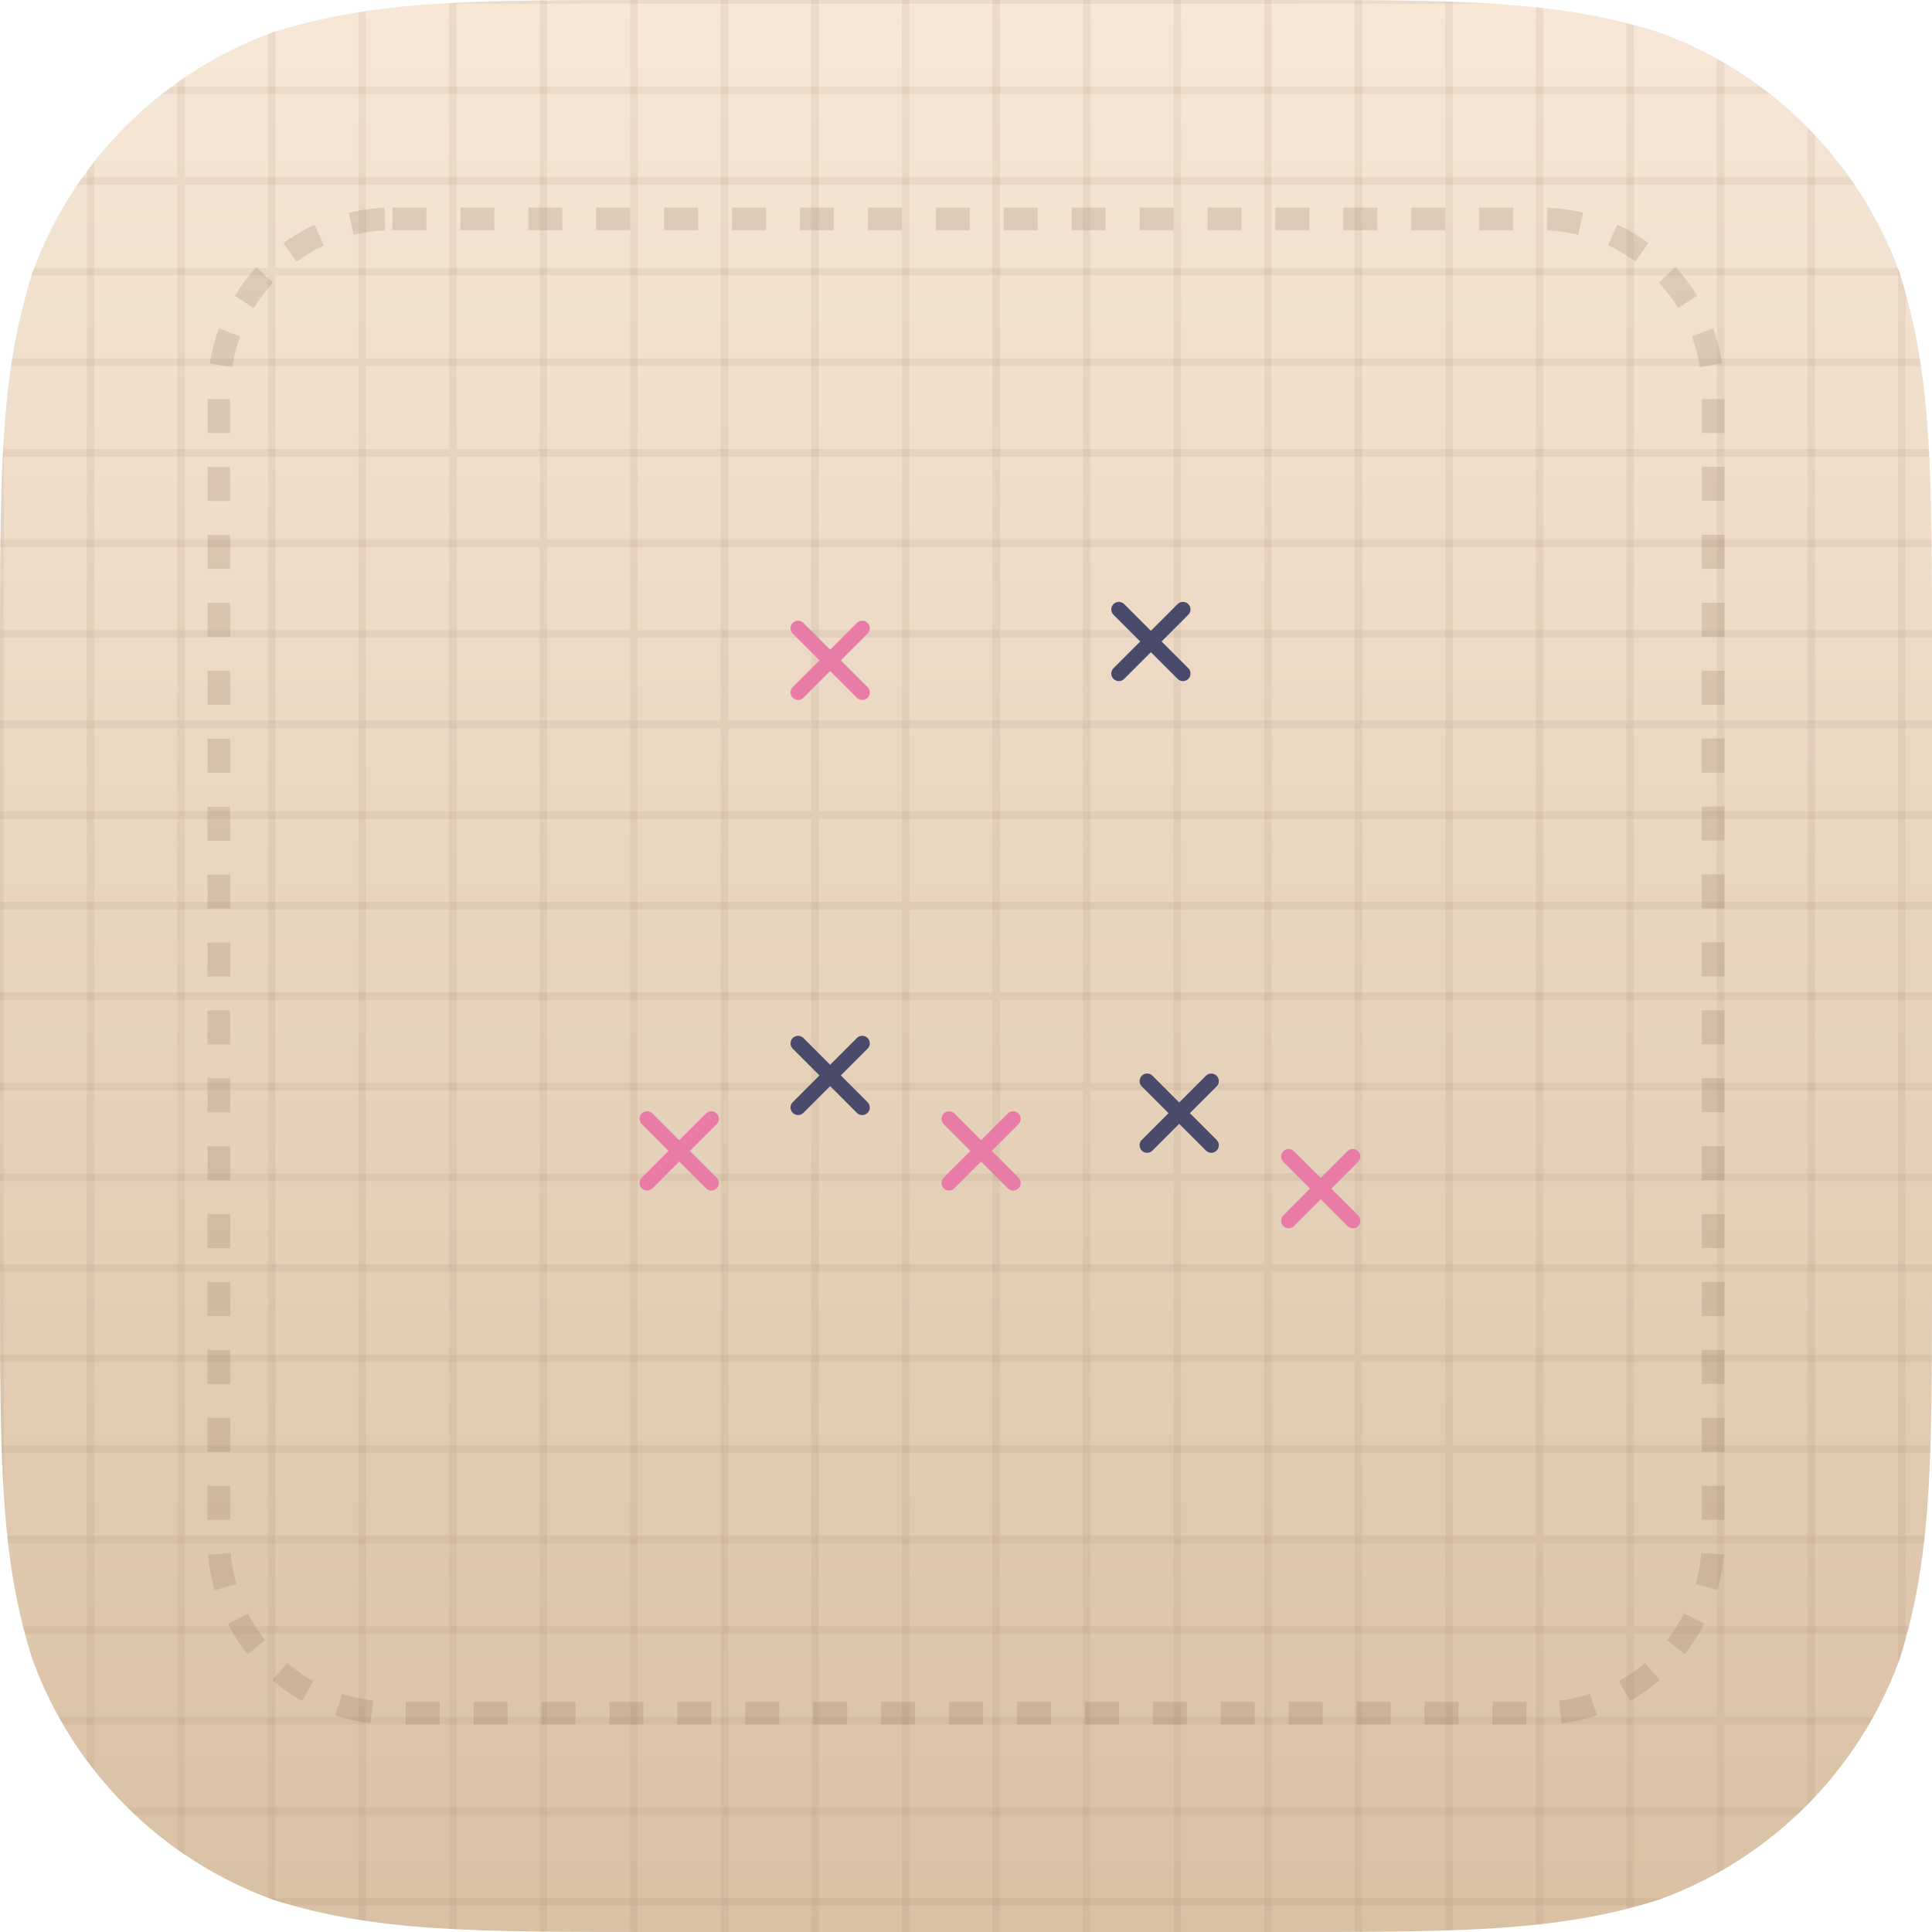
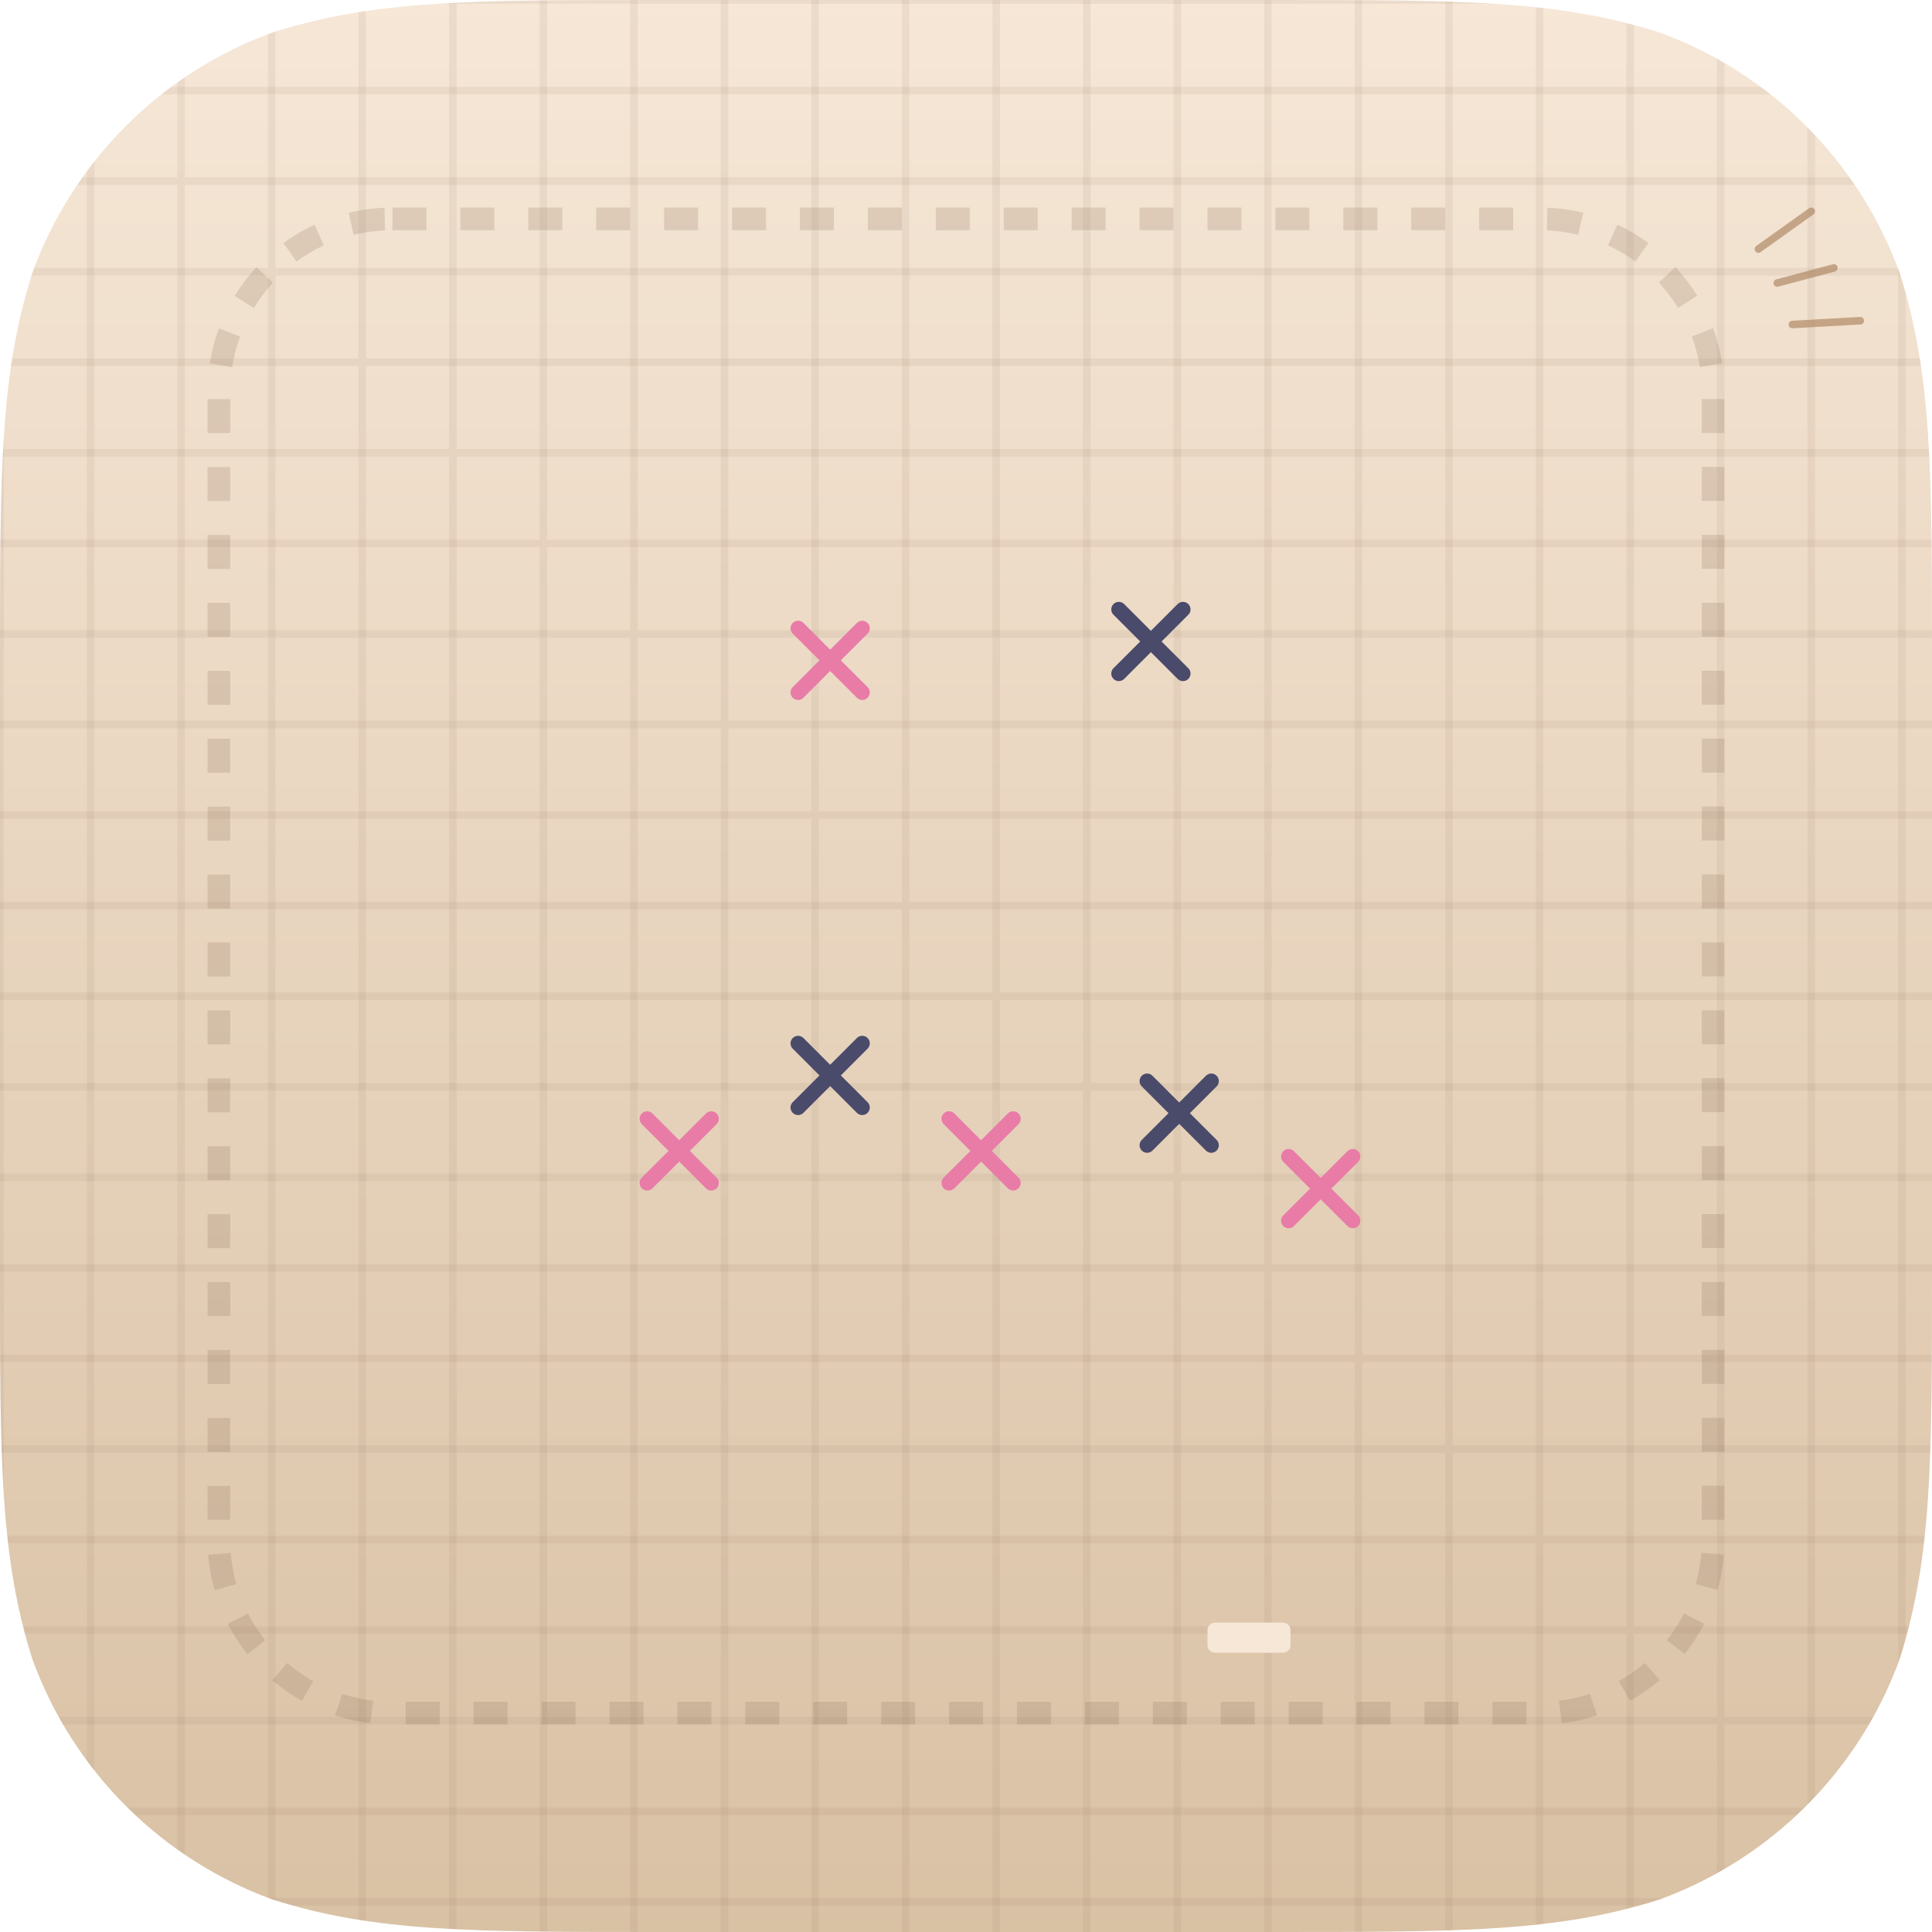
<svg xmlns="http://www.w3.org/2000/svg" viewBox="0 0 1024 1024" width="1024" height="1024" role="img" aria-label="Cross-Stitch Users">
  <defs>
    <clipPath id="sq">
      <path d="M 350.06 0 L 673.94 0 C 774.74 0 825.13 0 879.39 17.15 L 879.39 17.15 C 938.62 38.71 985.29 85.38 1006.85 144.61 C 1024 198.87 1024 249.26 1024 350.06 L 1024 673.94 C 1024 774.74 1024 825.13 1006.85 879.39 L 1006.85 879.39 C 985.29 938.62 938.62 985.29 879.39 1006.85 C 825.13 1024 774.74 1024 673.94 1024 L 350.06 1024 C 249.26 1024 198.87 1024 144.61 1006.85 L 144.61 1006.85 C 85.38 985.29 38.71 938.62 17.15 879.39 C 0 825.13 0 774.74 0 673.94 L 0 350.06 C 0 249.26 0 198.87 17.15 144.61 L 17.15 144.61 C 38.71 85.38 85.38 38.71 144.61 17.15 C 198.87 0 249.26 0 350.06 0 Z" />
    </clipPath>
    <linearGradient id="bgcrossstitchusers" x1="0" y1="0" x2="0" y2="1">
      <stop offset="0" stop-color="#f6e7d7" />
      <stop offset="1" stop-color="#d9c1a4" />
    </linearGradient>
  </defs>
  <g clip-path="url(#sq)">
    <rect width="1024" height="1024" fill="url(#bgcrossstitchusers)" />
    <path d="M 0 0 V 1024 M 0 0 H 1024" stroke="#8b725d" stroke-width="4" opacity=".10" />
    <path d="M 48 0 V 1024 M 0 48 H 1024" stroke="#8b725d" stroke-width="4" opacity=".10" />
    <path d="M 96 0 V 1024 M 0 96 H 1024" stroke="#8b725d" stroke-width="4" opacity=".10" />
    <path d="M 144 0 V 1024 M 0 144 H 1024" stroke="#8b725d" stroke-width="4" opacity=".10" />
    <path d="M 192 0 V 1024 M 0 192 H 1024" stroke="#8b725d" stroke-width="4" opacity=".10" />
    <path d="M 240 0 V 1024 M 0 240 H 1024" stroke="#8b725d" stroke-width="4" opacity=".10" />
    <path d="M 288 0 V 1024 M 0 288 H 1024" stroke="#8b725d" stroke-width="4" opacity=".10" />
    <path d="M 336 0 V 1024 M 0 336 H 1024" stroke="#8b725d" stroke-width="4" opacity=".10" />
    <path d="M 384 0 V 1024 M 0 384 H 1024" stroke="#8b725d" stroke-width="4" opacity=".10" />
    <path d="M 432 0 V 1024 M 0 432 H 1024" stroke="#8b725d" stroke-width="4" opacity=".10" />
    <path d="M 480 0 V 1024 M 0 480 H 1024" stroke="#8b725d" stroke-width="4" opacity=".10" />
    <path d="M 528 0 V 1024 M 0 528 H 1024" stroke="#8b725d" stroke-width="4" opacity=".10" />
    <path d="M 576 0 V 1024 M 0 576 H 1024" stroke="#8b725d" stroke-width="4" opacity=".10" />
    <path d="M 624 0 V 1024 M 0 624 H 1024" stroke="#8b725d" stroke-width="4" opacity=".10" />
    <path d="M 672 0 V 1024 M 0 672 H 1024" stroke="#8b725d" stroke-width="4" opacity=".10" />
    <path d="M 720 0 V 1024 M 0 720 H 1024" stroke="#8b725d" stroke-width="4" opacity=".10" />
    <path d="M 768 0 V 1024 M 0 768 H 1024" stroke="#8b725d" stroke-width="4" opacity=".10" />
    <path d="M 816 0 V 1024 M 0 816 H 1024" stroke="#8b725d" stroke-width="4" opacity=".10" />
    <path d="M 864 0 V 1024 M 0 864 H 1024" stroke="#8b725d" stroke-width="4" opacity=".10" />
    <path d="M 912 0 V 1024 M 0 912 H 1024" stroke="#8b725d" stroke-width="4" opacity=".10" />
    <path d="M 960 0 V 1024 M 0 960 H 1024" stroke="#8b725d" stroke-width="4" opacity=".10" />
    <path d="M 1008 0 V 1024 M 0 1008 H 1024" stroke="#8b725d" stroke-width="4" opacity=".10" />
    <path d="M 423.0 333.0 L 457.0 367.0 M 457.0 333.0 L 423.0 367.0" stroke="#e87ca7" stroke-width="8" stroke-linecap="round" />
    <path d="M 593.0 323.0 L 627.0 357.0 M 627.0 323.0 L 593.0 357.0" stroke="#4a4a6a" stroke-width="8" stroke-linecap="round" />
    <path d="M 343.0 593.0 L 377.0 627.0 M 377.0 593.0 L 343.0 627.0" stroke="#e87ca7" stroke-width="8" stroke-linecap="round" />
    <path d="M 423.0 553.0 L 457.0 587.0 M 457.0 553.0 L 423.0 587.0" stroke="#4a4a6a" stroke-width="8" stroke-linecap="round" />
    <path d="M 503.0 593.0 L 537.0 627.0 M 537.0 593.0 L 503.0 627.0" stroke="#e87ca7" stroke-width="8" stroke-linecap="round" />
    <path d="M 608.0 573.0 L 642.0 607.0 M 642.0 573.0 L 608.0 607.0" stroke="#4a4a6a" stroke-width="8" stroke-linecap="round" />
    <path d="M 683.0 613.0 L 717.0 647.0 M 717.0 613.0 L 683.0 647.0" stroke="#e87ca7" stroke-width="8" stroke-linecap="round" />
    <rect x="116" y="116" width="792" height="792" rx="92" fill="none" stroke="#8b725d" stroke-width="12" opacity=".22" stroke-dasharray="18 18" />
+     <rect x="640" y="860" width="44" height="16" rx="4" fill="#f6e7d7" />
+     <g stroke="#b08a66" stroke-width="4" opacity=".7" stroke-linecap="round">
+       <path d="M 932 132 l 28 -20" />
+       <path d="M 942 150 l 30 -8" />
+       <path d="M 950 172 l 36 -2" />
+     </g>
  </g>
</svg>
